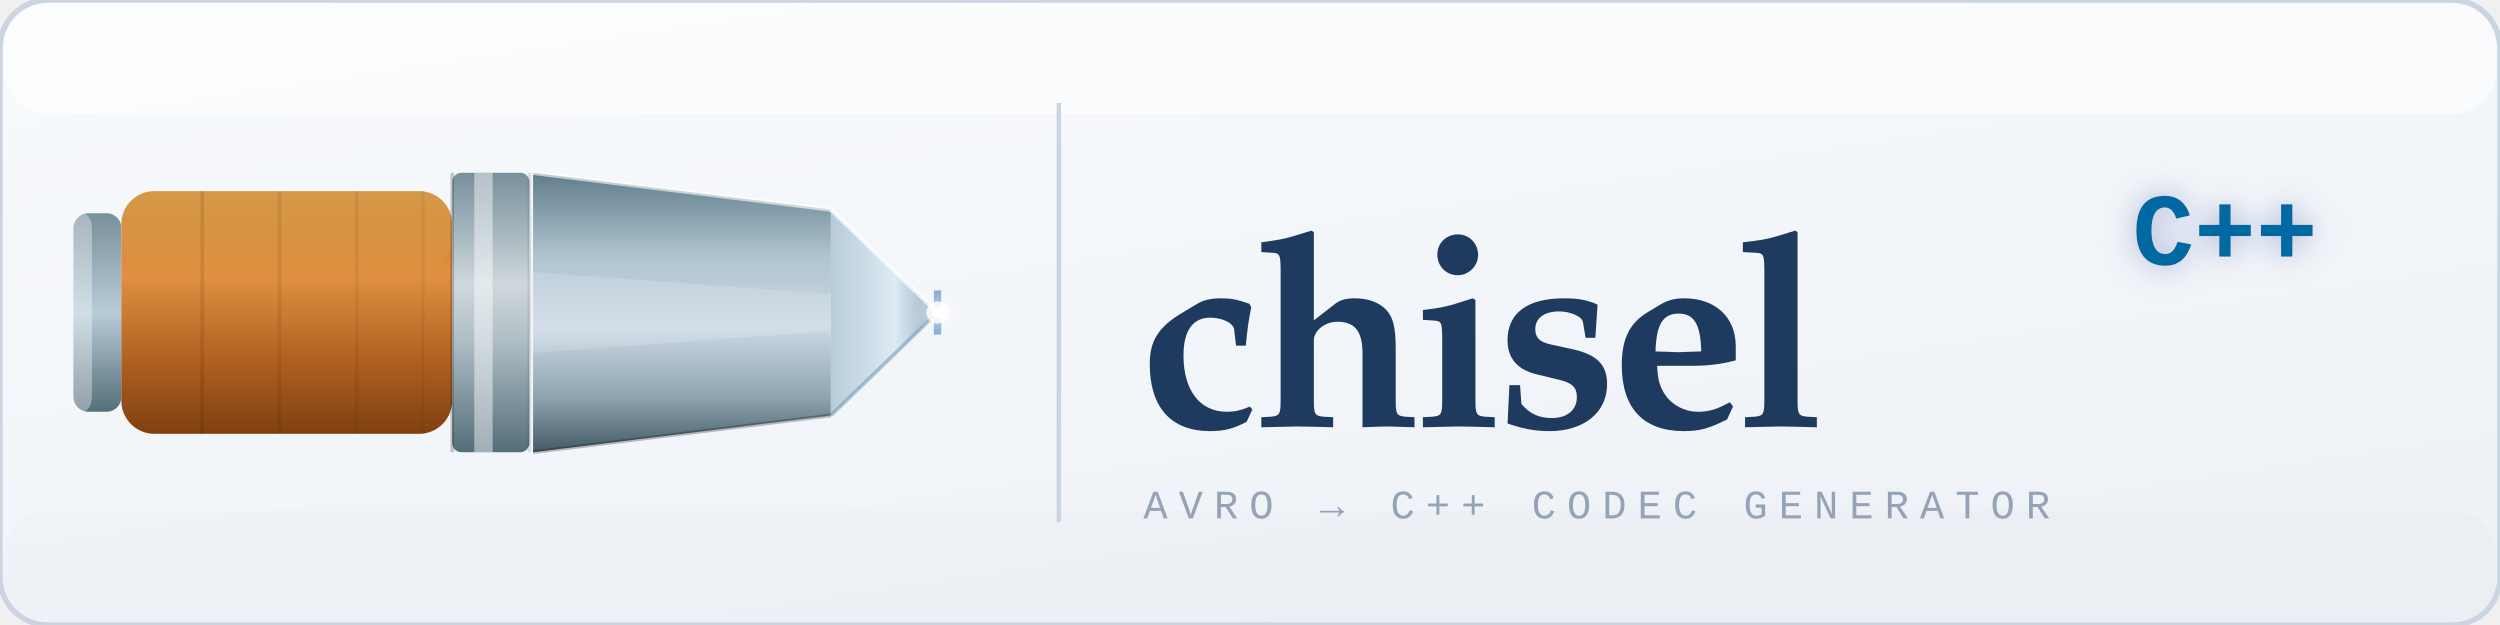
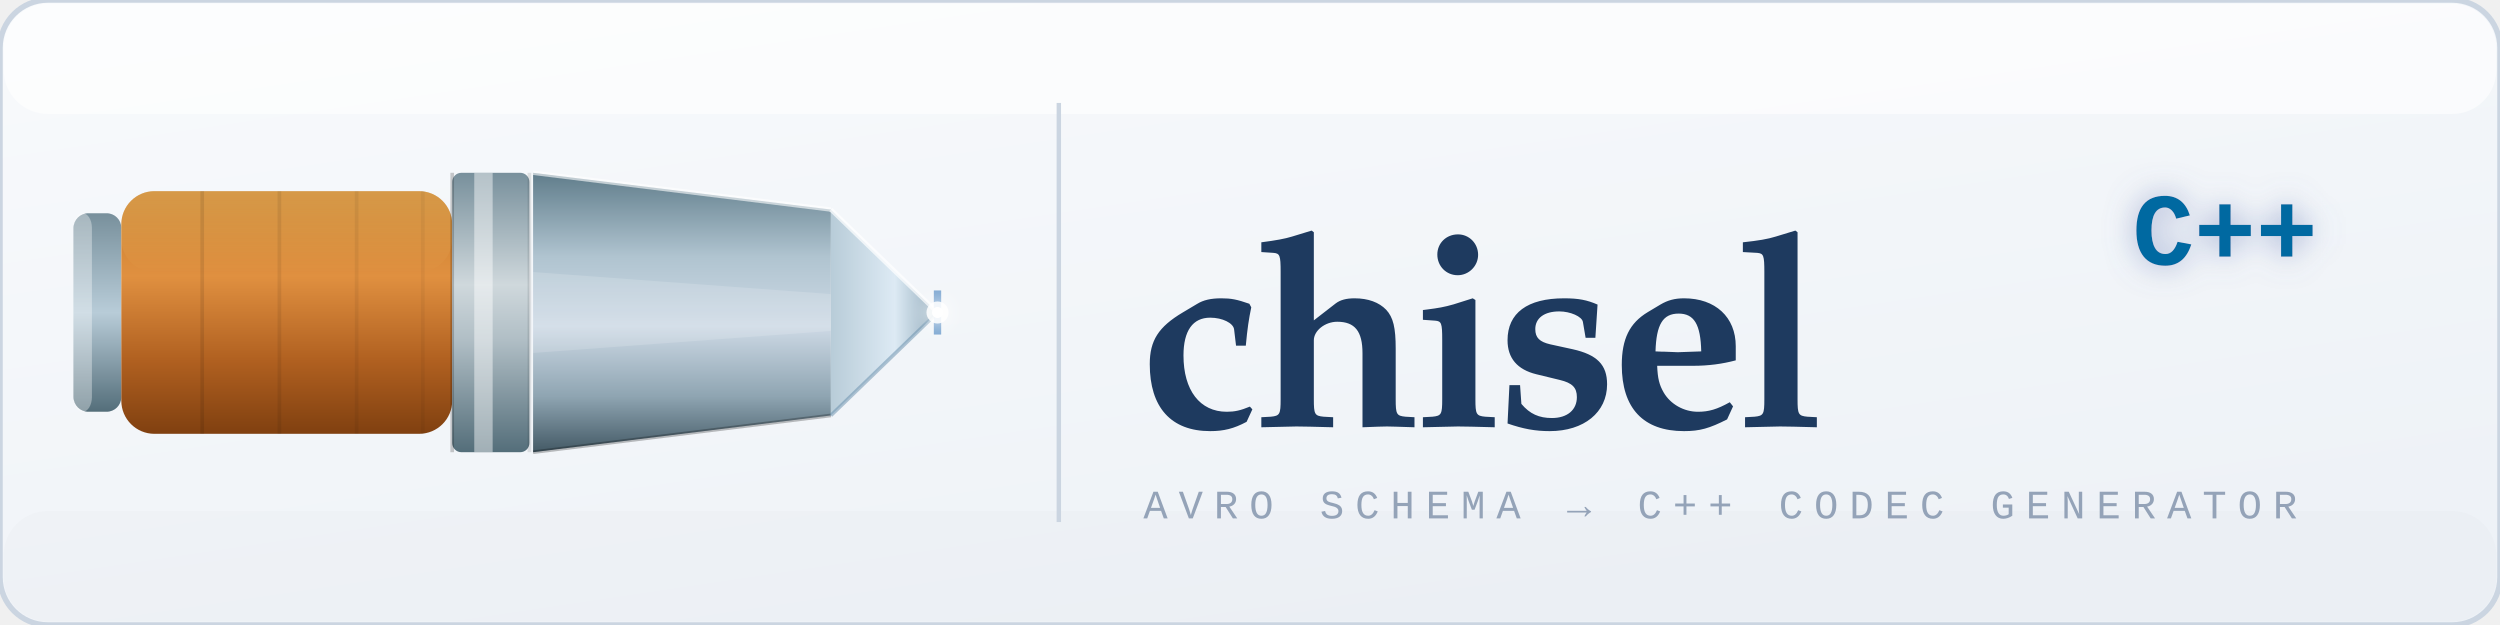
<svg xmlns="http://www.w3.org/2000/svg" viewBox="0 0 680 170">
  <defs>
    <linearGradient id="bg2" x1="0" y1="0" x2="0.6" y2="1">
      <stop offset="0%" stop-color="#f8fafc" />
      <stop offset="100%" stop-color="#eef2f7" />
    </linearGradient>
    <linearGradient id="wood2" x1="0" y1="0" x2="0" y2="1">
      <stop offset="0%" stop-color="#c47c2a" />
      <stop offset="35%" stop-color="#e09040" />
      <stop offset="70%" stop-color="#b06020" />
      <stop offset="100%" stop-color="#804010" />
    </linearGradient>
    <linearGradient id="woodhi2" x1="0" y1="0" x2="0" y2="1">
      <stop offset="0%" stop-color="rgba(255,220,140,0.3)" />
      <stop offset="100%" stop-color="rgba(255,220,140,0)" />
    </linearGradient>
    <linearGradient id="ferrule2" x1="0" y1="0" x2="0" y2="1">
      <stop offset="0%" stop-color="#78909c" />
      <stop offset="40%" stop-color="#cfd8dc" />
      <stop offset="60%" stop-color="#b0bec5" />
      <stop offset="100%" stop-color="#546e7a" />
    </linearGradient>
    <linearGradient id="steel2" x1="0" y1="0" x2="0" y2="1">
      <stop offset="0%" stop-color="#607d8b" />
      <stop offset="30%" stop-color="#b0c4d0" />
      <stop offset="55%" stop-color="#cdd9e5" />
      <stop offset="80%" stop-color="#8fa5b2" />
      <stop offset="100%" stop-color="#445a66" />
    </linearGradient>
    <linearGradient id="bevel2" x1="0" y1="0" x2="1" y2="0">
      <stop offset="0%" stop-color="#b8ccd8" />
      <stop offset="60%" stop-color="#ddeaf4" />
      <stop offset="100%" stop-color="#90aaba" />
    </linearGradient>
    <linearGradient id="endcap2" x1="0" y1="0" x2="0" y2="1">
      <stop offset="0%" stop-color="#78909c" />
      <stop offset="50%" stop-color="#b8ccd8" />
      <stop offset="100%" stop-color="#546e7a" />
    </linearGradient>
    <filter id="glint2" x="-200%" y="-200%" width="500%" height="500%">
      <feGaussianBlur stdDeviation="2.5" result="b" />
      <feMerge>
        <feMergeNode in="b" />
        <feMergeNode in="SourceGraphic" />
      </feMerge>
    </filter>
    <filter id="tealglow" x="-80%" y="-80%" width="260%" height="260%">
      <feGaussianBlur stdDeviation="4" result="b" />
      <feColorMatrix in="b" type="matrix" values="0 0.3 0.6 0 0  0.3 0.6 0.5 0 0.05  0.4 0.7 1 0 0.1  0 0 0 0.8 0" result="c" />
      <feMerge>
        <feMergeNode in="c" />
        <feMergeNode in="SourceGraphic" />
      </feMerge>
    </filter>
  </defs>
  <rect width="680" height="170" rx="13" fill="url(#bg2)" />
  <rect width="680" height="170" rx="13" fill="none" stroke="#cbd5e1" stroke-width="1.5" />
  <rect x="1" y="1" width="678" height="30" rx="12" fill="rgba(255,255,255,0.6)" />
  <rect x="1" y="139" width="678" height="30" rx="12" fill="rgba(0,0,0,0.015)" />
  <rect x="20" y="58" width="13" height="54" rx="4" fill="url(#endcap2)" />
  <rect x="20" y="58" width="5" height="54" rx="4" fill="rgba(255,255,255,0.35)" />
  <rect x="33" y="52" width="90" height="66" rx="9" fill="url(#wood2)" />
  <rect x="33" y="52" width="90" height="22" rx="9" fill="url(#woodhi2)" />
  <line x1="55" y1="52" x2="55" y2="118" stroke="rgba(0,0,0,0.10)" stroke-width="1" />
  <line x1="76" y1="52" x2="76" y2="118" stroke="rgba(0,0,0,0.08)" stroke-width="1" />
  <line x1="97" y1="52" x2="97" y2="118" stroke="rgba(0,0,0,0.06)" stroke-width="1" />
  <line x1="115" y1="52" x2="115" y2="118" stroke="rgba(0,0,0,0.05)" stroke-width="1" />
  <rect x="123" y="47" width="21" height="76" rx="2.5" fill="url(#ferrule2)" />
  <rect x="129" y="47" width="5" height="76" fill="rgba(255,255,255,0.45)" />
  <line x1="123" y1="47" x2="123" y2="123" stroke="rgba(0,0,0,0.2)" stroke-width="1" />
  <line x1="144" y1="47" x2="144" y2="123" stroke="rgba(0,0,0,0.1)" stroke-width="1" />
  <polygon points="145,47 226,57 226,113 145,123" fill="url(#steel2)" />
  <line x1="145" y1="47" x2="226" y2="57" stroke="rgba(255,255,255,0.6)" stroke-width="1.2" />
  <line x1="145" y1="123" x2="226" y2="113" stroke="rgba(0,0,0,0.25)" stroke-width="1" />
  <polygon points="145,74 226,80 226,90 145,96" fill="rgba(255,255,255,0.15)" />
  <polygon points="226,57 255,85 226,113" fill="url(#bevel2)" />
  <line x1="226" y1="57" x2="255" y2="85" stroke="rgba(255,255,255,0.7)" stroke-width="1.2" />
  <line x1="226" y1="113" x2="255" y2="85" stroke="rgba(100,140,170,0.5)" stroke-width="1" />
  <line x1="255" y1="79" x2="255" y2="91" stroke="rgba(100,150,200,0.8)" stroke-width="2" />
  <circle cx="255" cy="85" r="3" fill="white" opacity="0.9" filter="url(#glint2)" />
  <circle cx="255" cy="85" r="1.5" fill="white" />
  <line x1="288" y1="28" x2="288" y2="142" stroke="#cbd5e1" stroke-width="1.2" />
  <text x="310" y="116" font-family="Georgia, 'Palatino Linotype', Palatino, 'Book Antiqua', serif" font-size="74" font-weight="700" letter-spacing="-2" fill="#1e3a5f">chisel</text>
  <text x="580" y="72" font-family="'Courier New', Courier, monospace" font-size="28" font-weight="700" fill="#0369a1" filter="url(#tealglow)">C++</text>
-   <text x="311" y="141" font-family="'Courier New', Courier, monospace" font-size="11" fill="#94a3b8" letter-spacing="3">AVRO → C++ CODEC GENERATOR</text>
+   <text x="311" y="141" font-family="'Courier New', Courier, monospace" font-size="11" fill="#94a3b8" letter-spacing="3">AVRO SCHEMA → C++ CODEC GENERATOR</text>
</svg>
